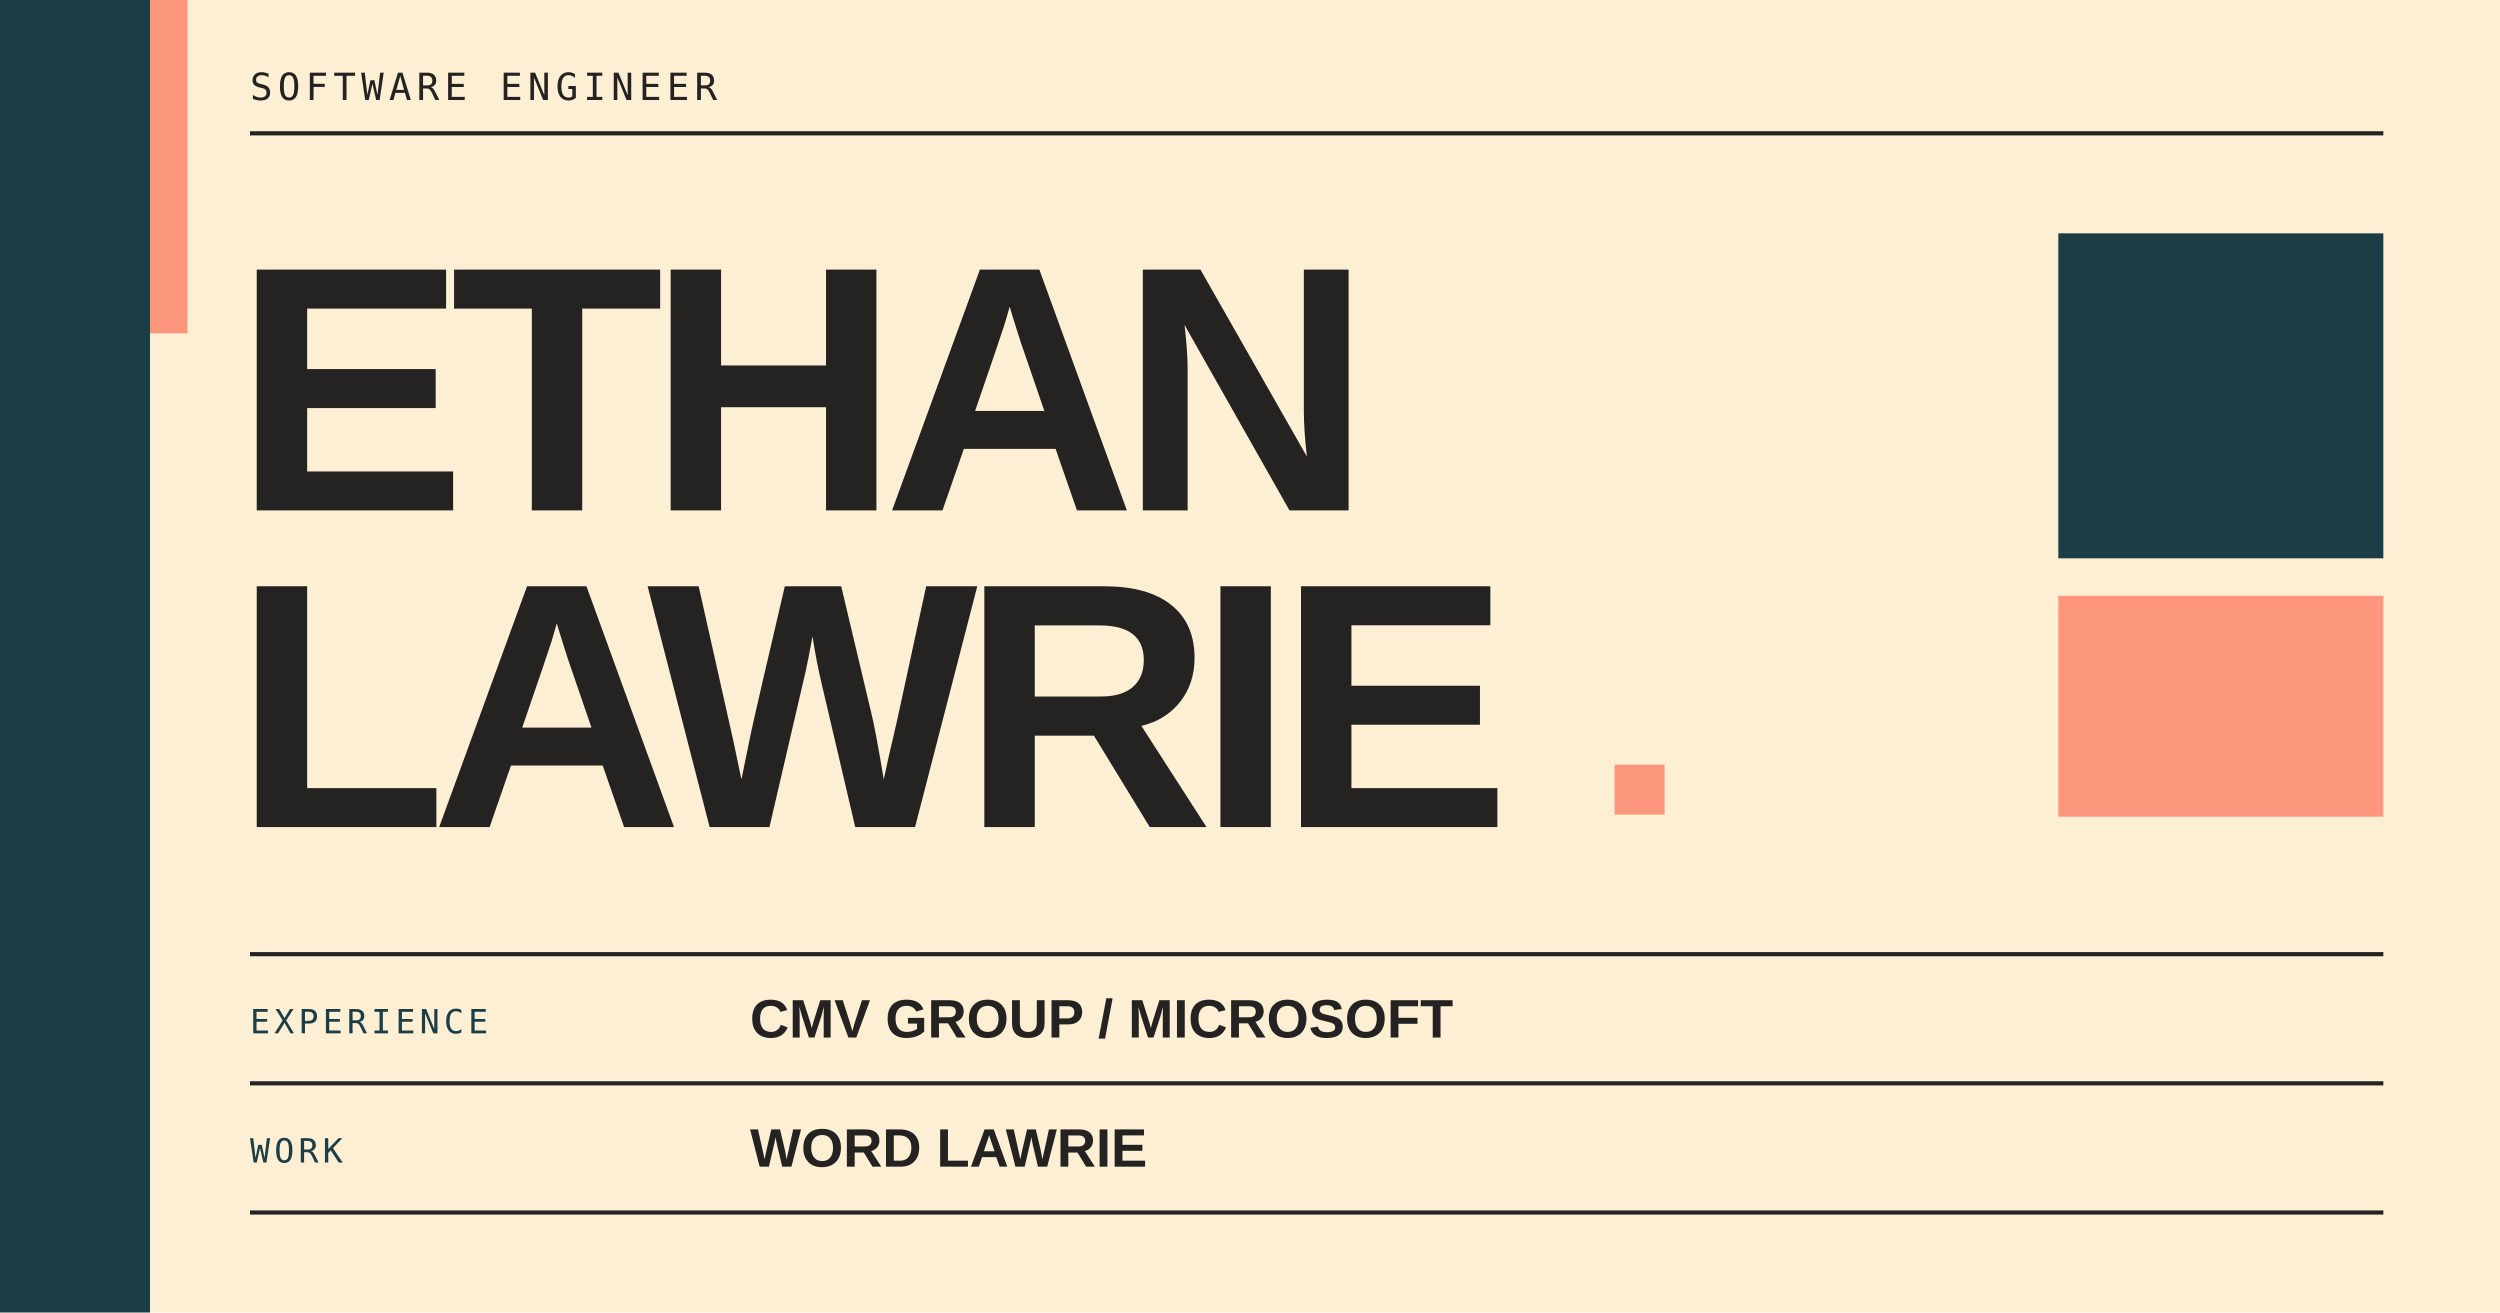
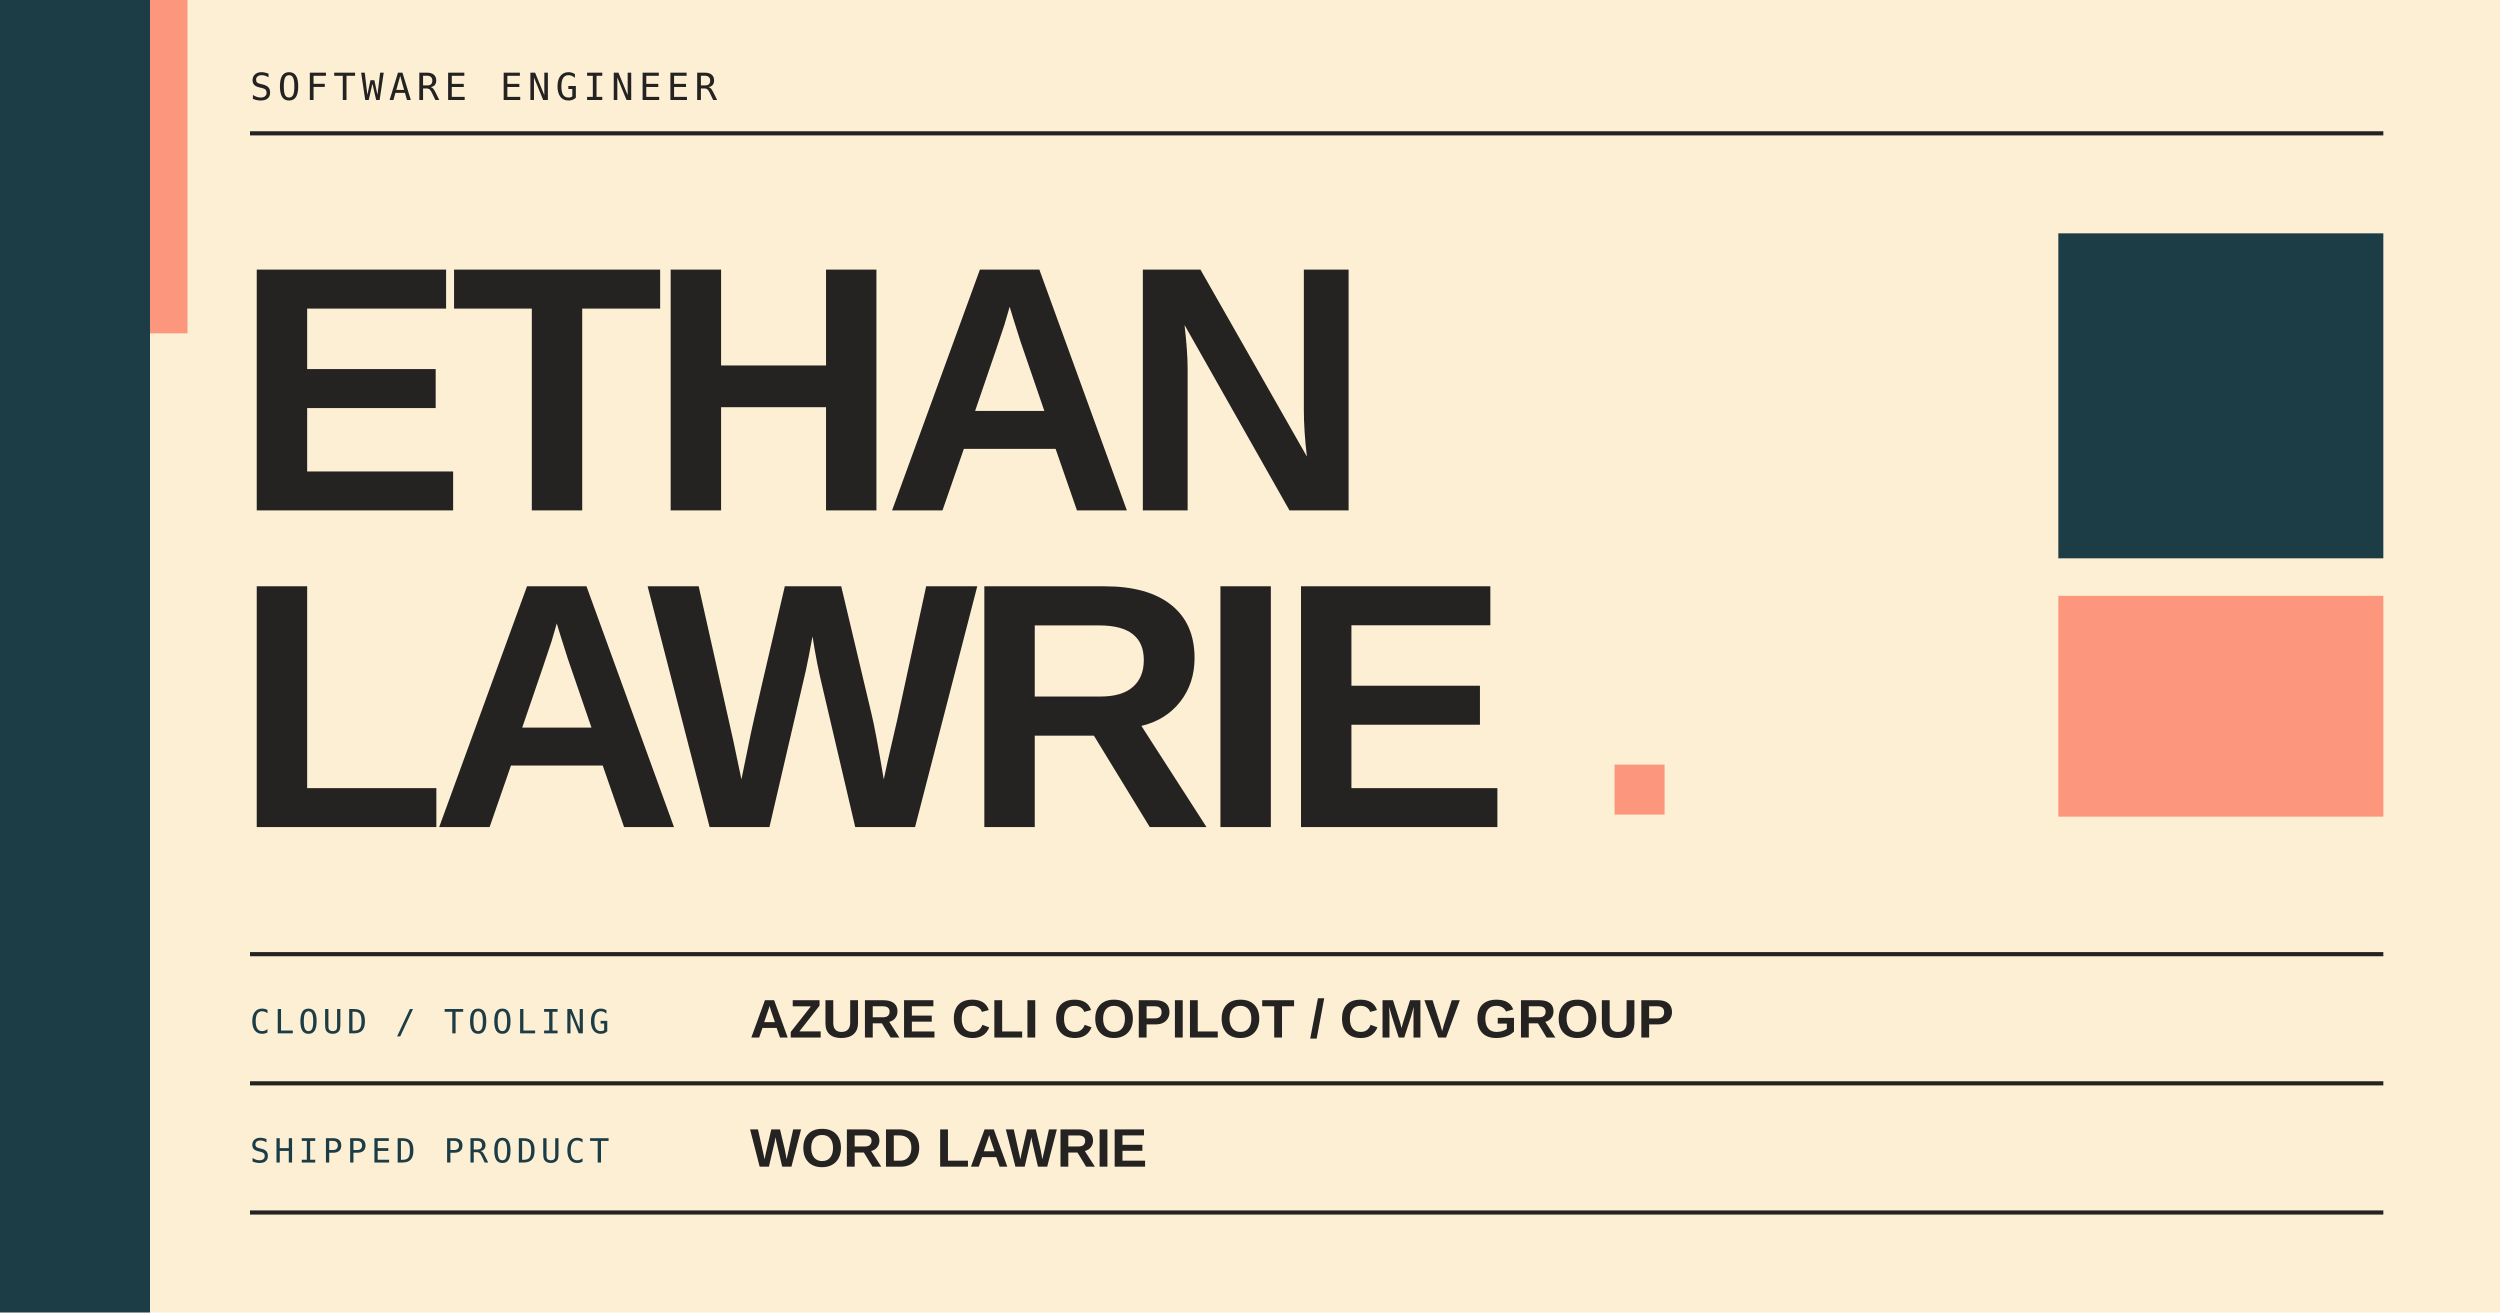
<svg xmlns="http://www.w3.org/2000/svg" width="1200" height="630" viewBox="0 0 1200 630">
  <rect width="1200" height="630" fill="#fdefd4" />
  <rect width="72" height="630" fill="#1c3d46" />
  <rect x="72" width="18" height="160" fill="#fc967d" />
  <path d="M120 64H1144M120 458H1144M120 520H1144M120 582H1144" stroke="#242322" stroke-width="2" />
  <text x="120" y="48" fill="#242322" font-family="'IBM Plex Mono', Consolas, monospace" font-size="18" letter-spacing="2.5">SOFTWARE ENGINEER</text>
  <text x="112" y="245" fill="#242322" font-family="'IBM Plex Sans Condensed', 'Arial Narrow', Arial, sans-serif" font-size="168" font-weight="700" letter-spacing="-8">ETHAN</text>
  <text x="112" y="397" fill="#242322" font-family="'IBM Plex Sans Condensed', 'Arial Narrow', Arial, sans-serif" font-size="168" font-weight="700" letter-spacing="-8">LAWRIE</text>
  <rect x="775" y="367" width="24" height="24" fill="#fc967d" />
  <rect x="988" y="112" width="156" height="156" fill="#1c3d46" />
  <rect x="988" y="286" width="156" height="106" fill="#fc967d" />
-   <text x="120" y="496" fill="#1c3d46" font-family="'IBM Plex Mono', Consolas, monospace" font-size="16" letter-spacing="2">EXPERIENCE</text>
-   <text x="360" y="498" fill="#242322" font-family="'IBM Plex Sans', Arial, sans-serif" font-size="26" font-weight="600">CMV GROUP / MICROSOFT</text>
-   <text x="120" y="558" fill="#1c3d46" font-family="'IBM Plex Mono', Consolas, monospace" font-size="16" letter-spacing="2">WORK</text>
+   <text x="120" y="496" fill="#1c3d46" font-family="'IBM Plex Mono', Consolas, monospace" font-size="16" letter-spacing="2">CLOUD / TOOLING</text>
+   <text x="360" y="498" fill="#242322" font-family="'IBM Plex Sans', Arial, sans-serif" font-size="26" font-weight="600">AZURE CLI COPILOT / CMV GROUP</text>
+   <text x="120" y="558" fill="#1c3d46" font-family="'IBM Plex Mono', Consolas, monospace" font-size="16" letter-spacing="2">SHIPPED PRODUCT</text>
  <text x="360" y="560" fill="#242322" font-family="'IBM Plex Sans', Arial, sans-serif" font-size="26" font-weight="600">WORD LAWRIE</text>
</svg>
